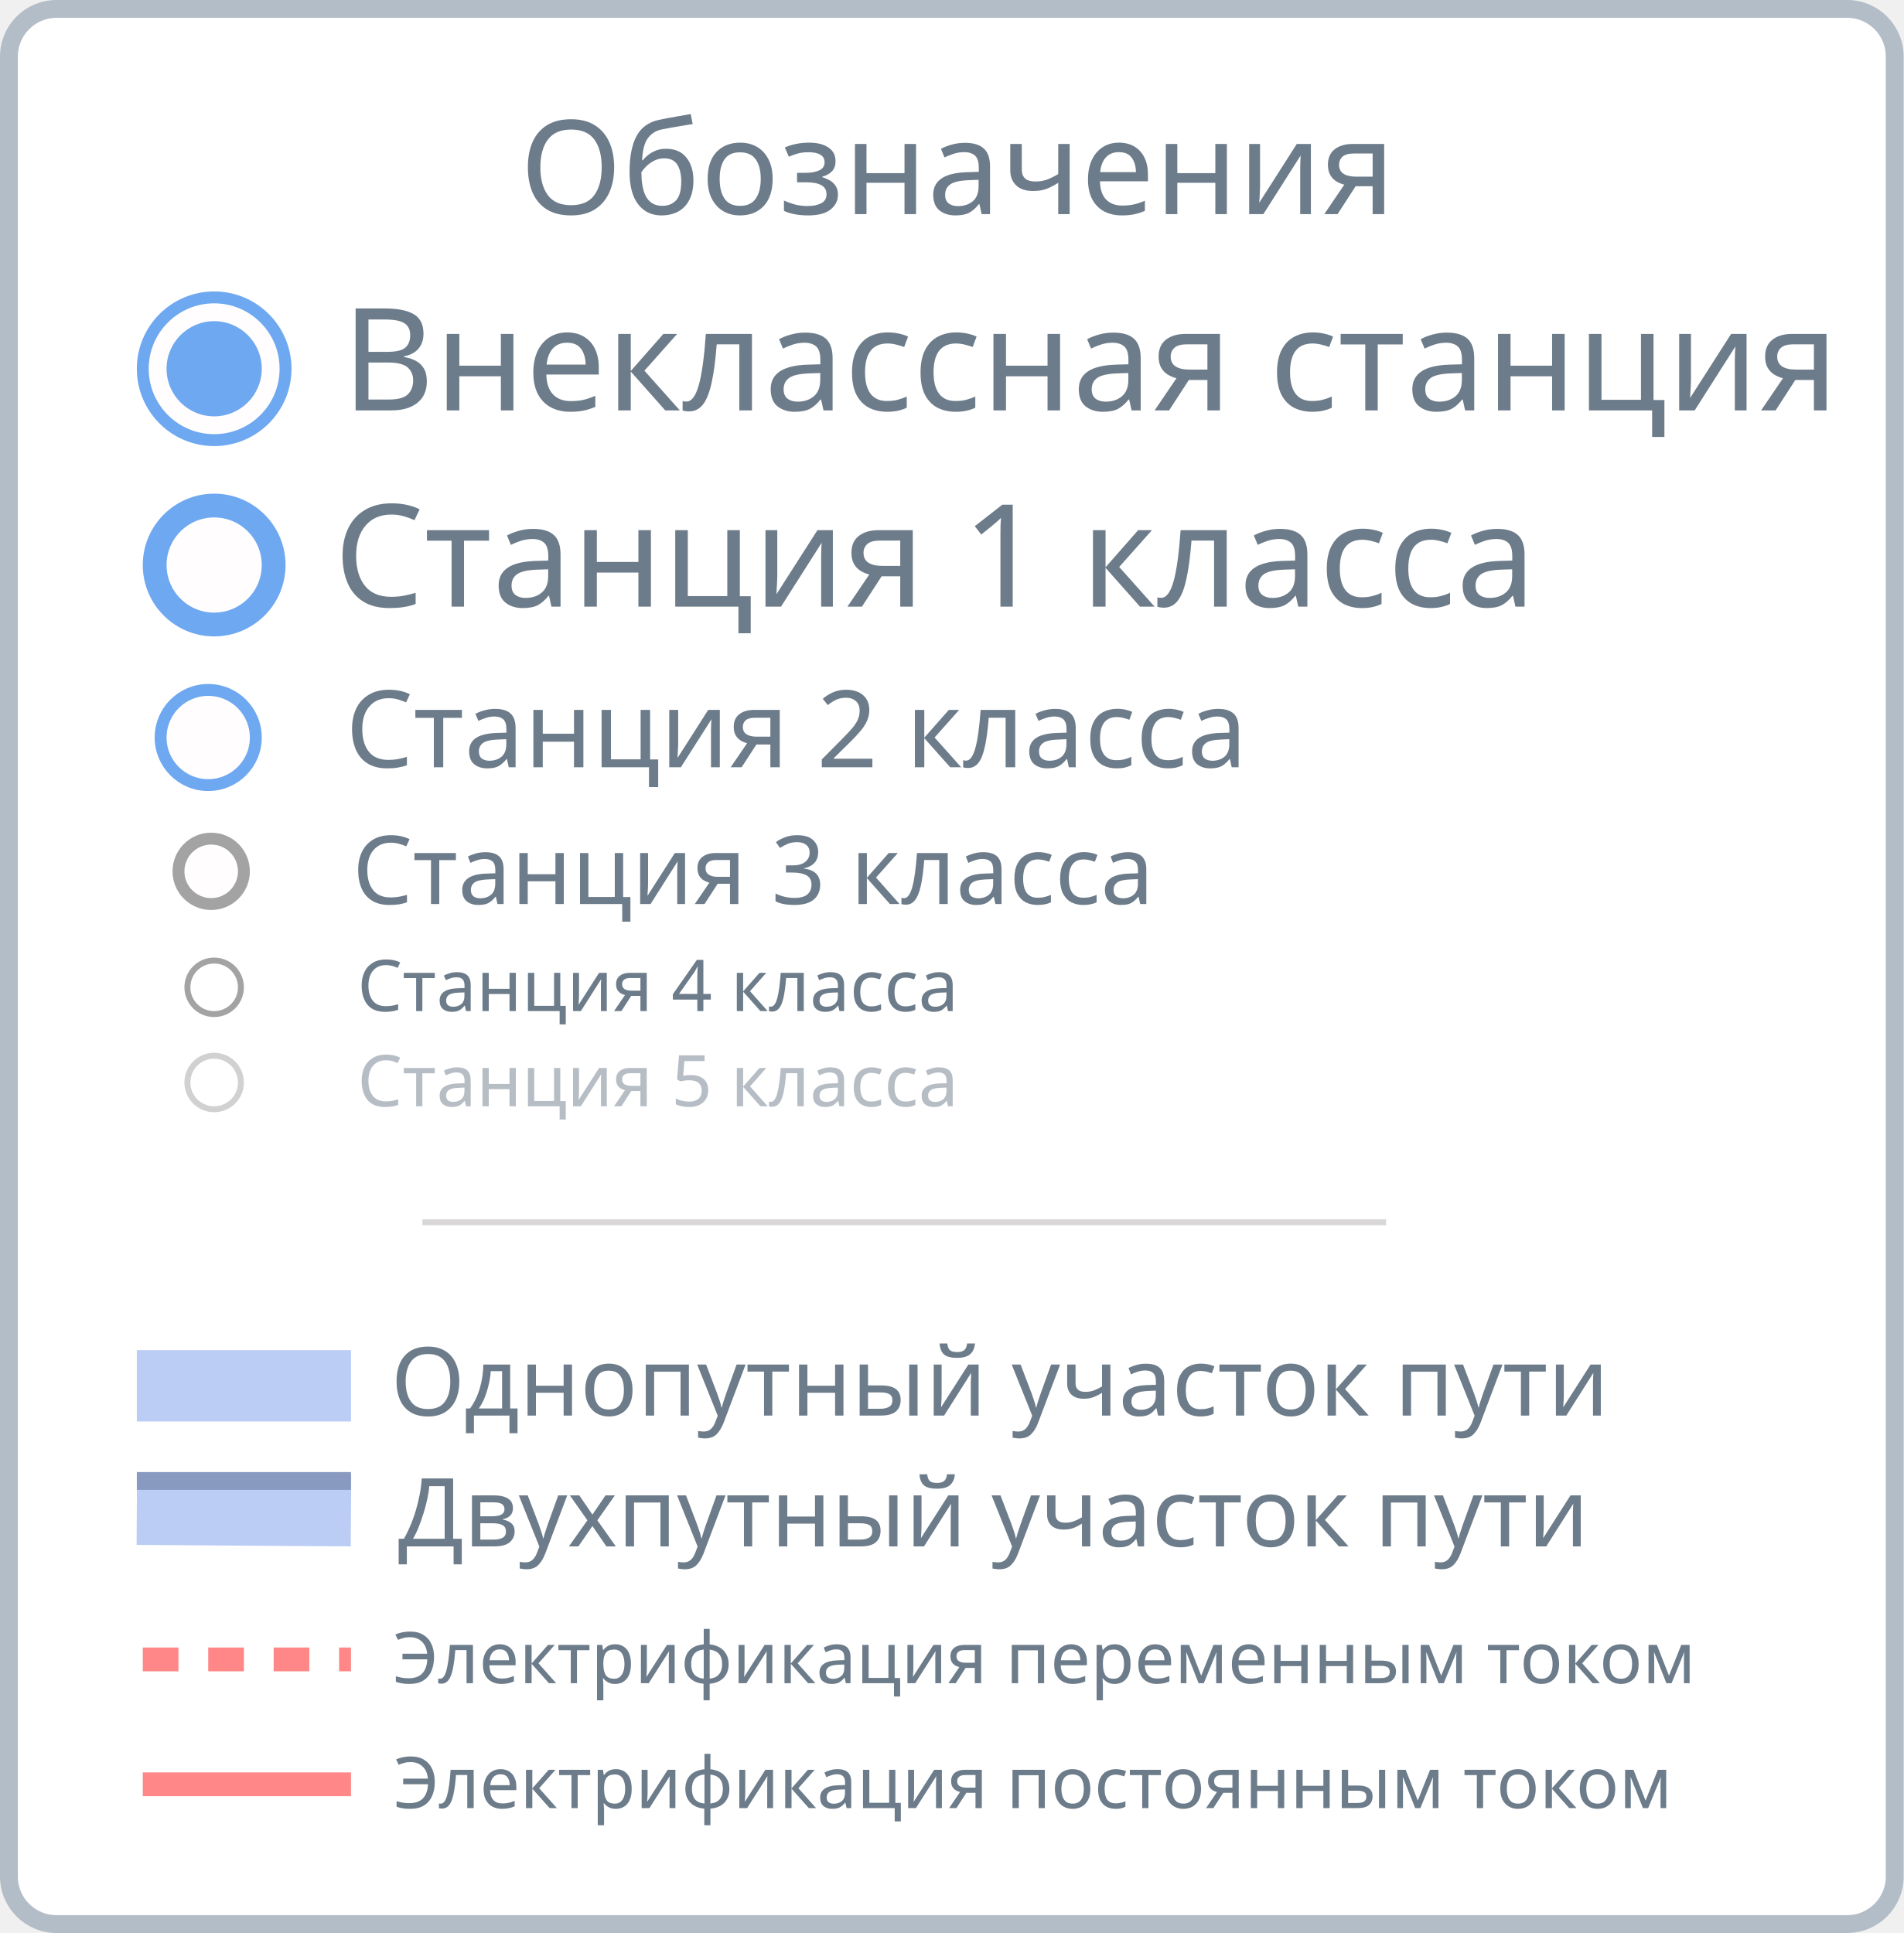
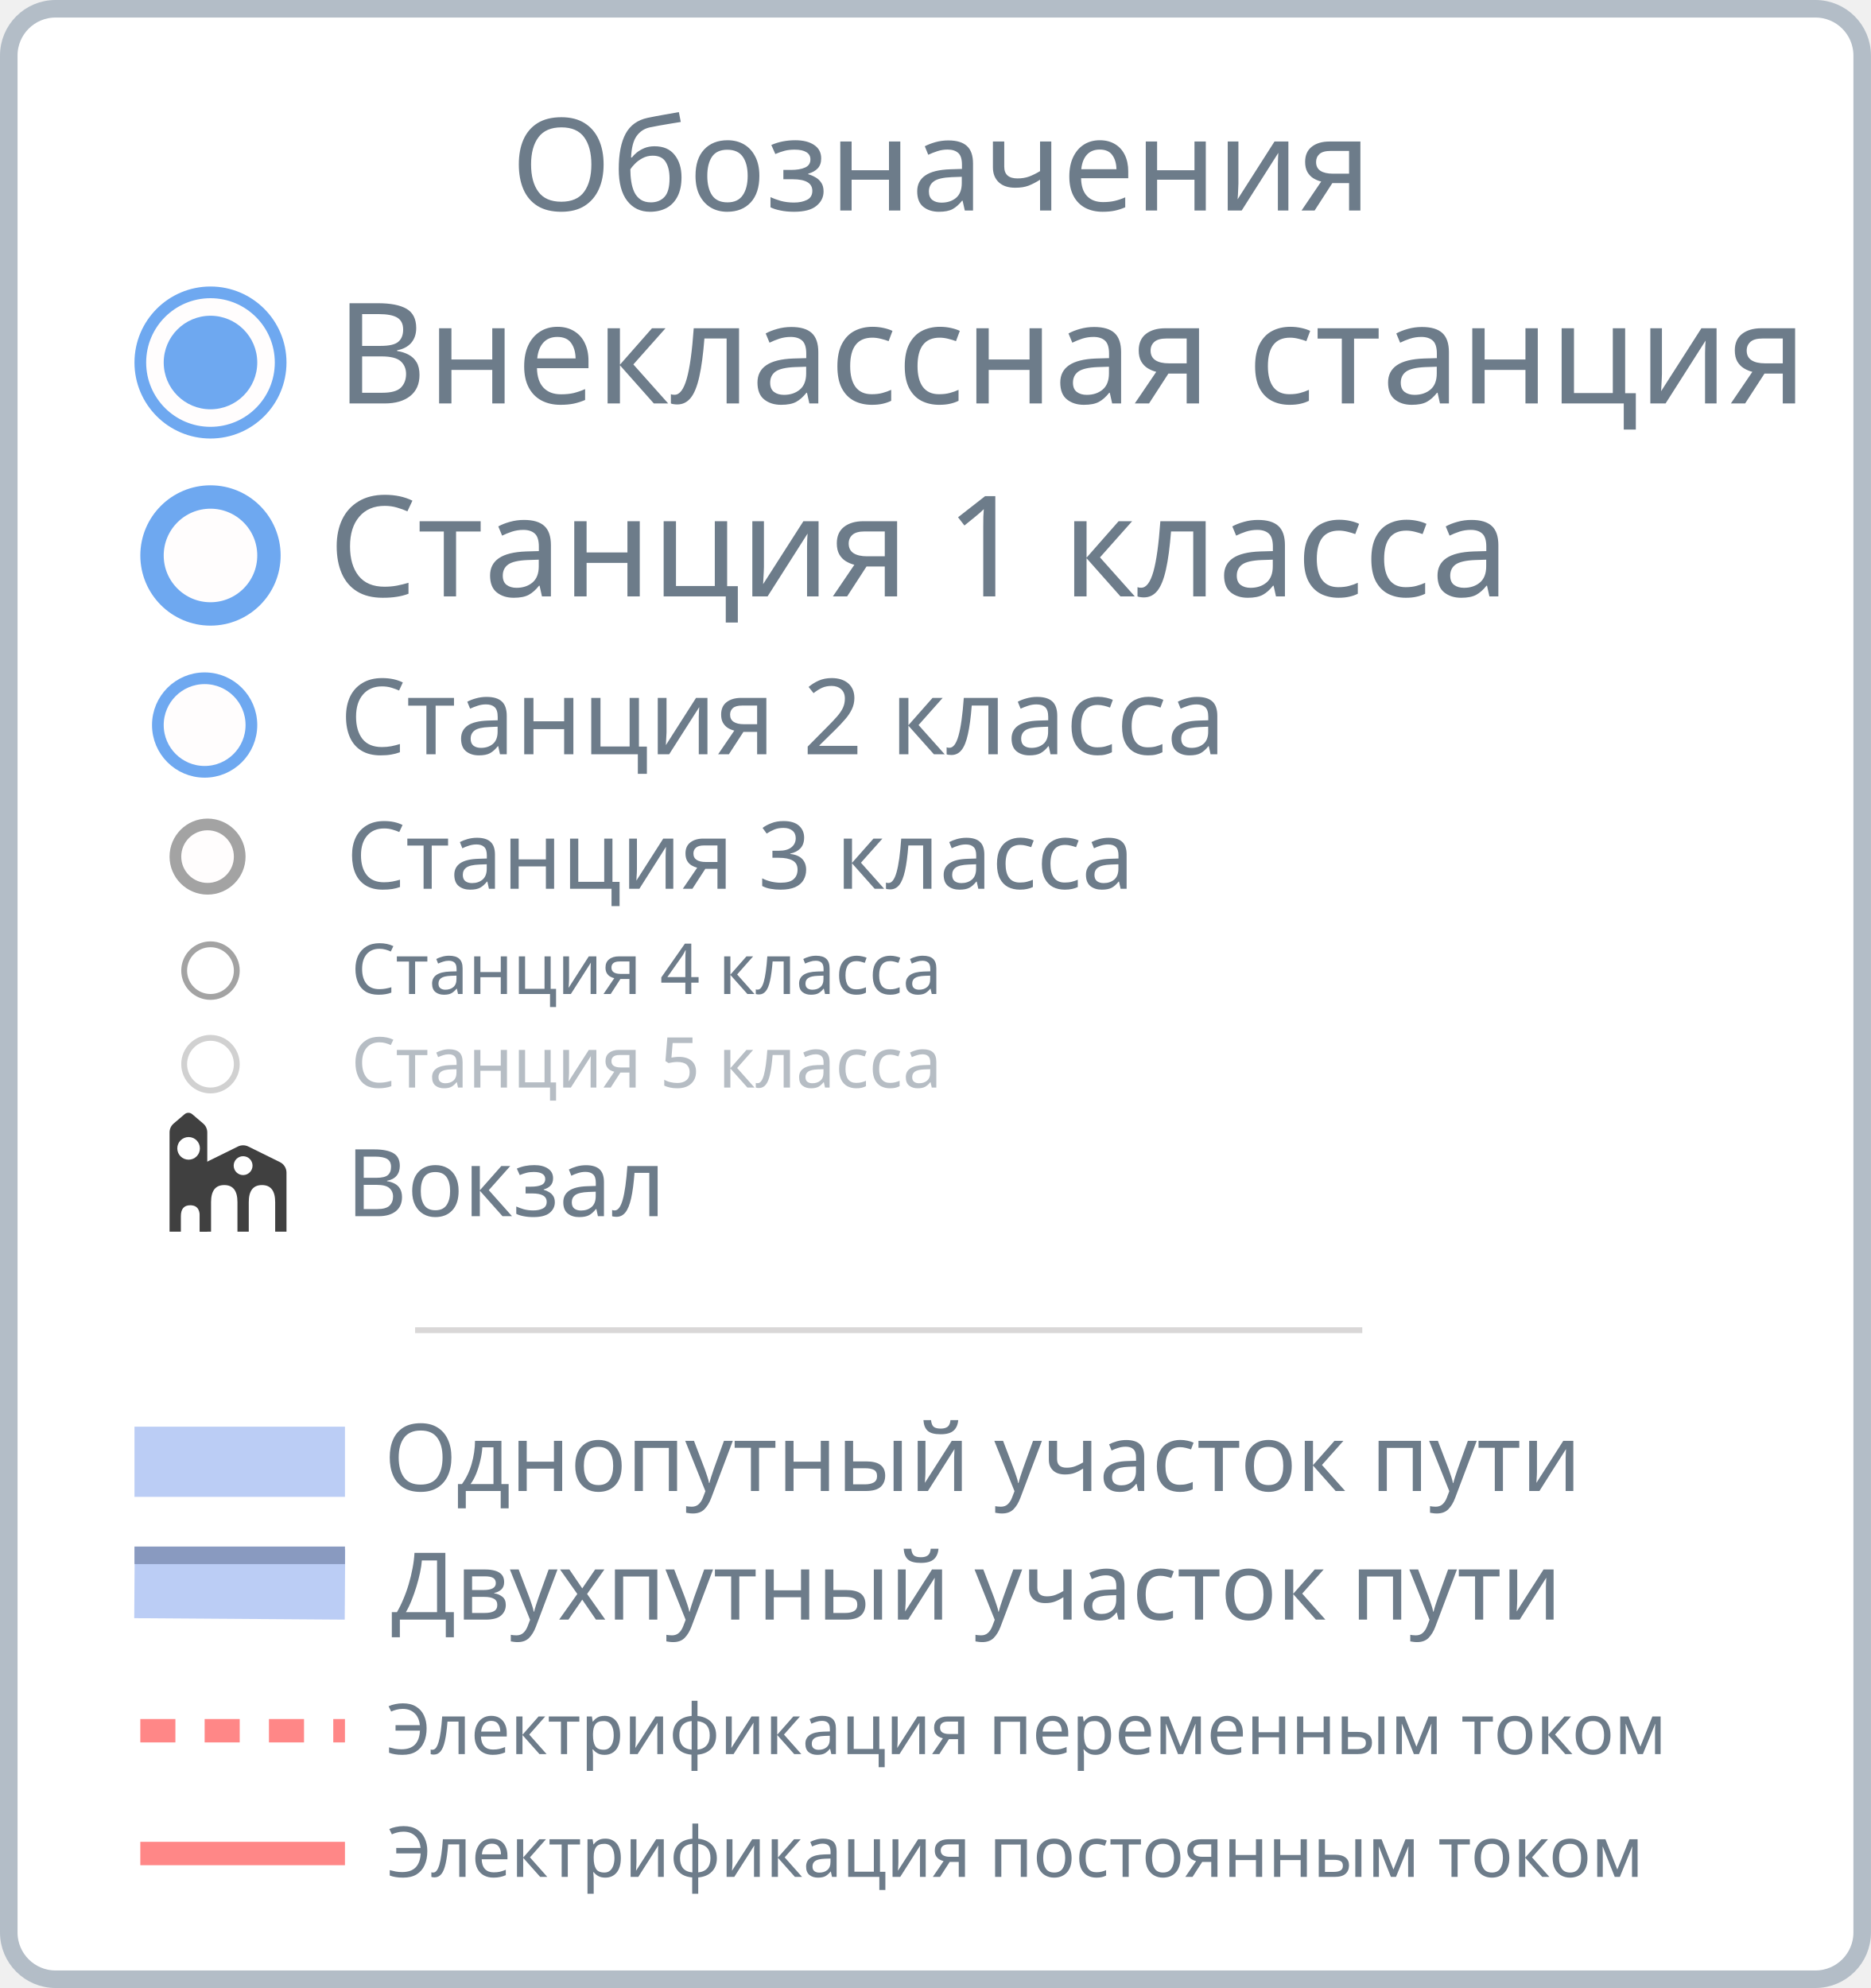
- <svg xmlns="http://www.w3.org/2000/svg" width="320px" height="325px" viewBox="0 0 320 325" version="1.1">
+ <svg xmlns="http://www.w3.org/2000/svg" width="320px" height="340px" viewBox="0 0 320 340" version="1.1">
  <g id="volhov_legend" stroke="none" stroke-width="1" fill="none" fill-rule="evenodd">
-     <rect id="Rectangle" stroke="#B3BDC7" stroke-width="3" fill="#FFFFFF" x="1.5" y="1.5" width="317" height="322" rx="8" />
-     <g id="Group-6" transform="translate(24, 292)">
+     <rect id="Rectangle" stroke="#B3BDC7" stroke-width="3" fill="#FFFFFF" x="1.5" y="1.5" width="317" height="337" rx="8" />
+     <g id="Group-6" transform="translate(24, 309)">
      <text id="Электрификация-посто" font-family="AvenirNext-Regular, Avenir Next" font-size="12" font-weight="normal" fill="#6D7C8A">
        <tspan x="42.228" y="12">Электрификация постоянным током</tspan>
      </text>
      <line x1="6.39488462e-13" y1="8" x2="35" y2="8" id="Path-7" stroke="#FF8787" stroke-width="4" />
    </g>
-     <g id="Group-6" transform="translate(24, 271)">
+     <g id="Group-6" transform="translate(24, 288)">
      <text id="Электрификация-перем" font-family="AvenirNext-Regular, Avenir Next" font-size="12" font-weight="normal" fill="#6D7C8A">
        <tspan x="42.104" y="12">Электрификация переменным током</tspan>
      </text>
      <line x1="6.39488462e-13" y1="8" x2="35" y2="8" id="Path-7" stroke="#FF8787" stroke-width="4" stroke-dasharray="6,5" />
    </g>
-     <g id="Group-5" transform="translate(23, 244)">
+     <g id="Group-5" transform="translate(23, 261)">
      <text id="Двухпутный-участок-п" font-family="AvenirNext-Regular, Avenir Next" font-size="16" font-weight="normal" fill="#6D7C8A">
        <tspan x="43.92" y="16">Двухпутный участок пути</tspan>
      </text>
      <g id="Group" transform="translate(0, 4)">
        <line x1="36" y1="6" x2="0" y2="5.75" id="Path-5" stroke="#BBCDF5" stroke-width="12" />
        <line x1="36" y1="1" x2="1.13686838e-13" y2="1" id="Path-13" stroke="#899AC0" stroke-width="3" />
      </g>
    </g>
-     <g id="Group-3" transform="translate(23, 222)">
+     <g id="Group-3" transform="translate(23, 239)">
      <text id="Однопутный-участок-п" font-family="AvenirNext-Regular, Avenir Next" font-size="16" font-weight="normal" fill="#6D7C8A">
        <tspan x="42.692" y="16">Однопутный участок пути</tspan>
      </text>
      <line x1="36" y1="11" x2="0" y2="11" id="Path-5" stroke="#BBCDF5" stroke-width="12" />
    </g>
    <g id="Group-4" transform="translate(23, 45)">
      <g id="st_" transform="translate(1, 33)">
        <text id="Станция-1-класса" font-family="AvenirNext-Regular, Avenir Next" font-size="24" font-weight="normal" fill="#6D7C8A">
          <tspan x="32.116" y="24">Станция 1 класса</tspan>
        </text>
        <g id="st" transform="translate(0, 5)" fill="#FFFDFD" stroke="#6EA8F0" stroke-width="4">
          <circle id="Oval" cx="12" cy="12" r="10" />
        </g>
      </g>
      <g id="st_" transform="translate(3, 66)">
        <g id="st" transform="translate(0, 4)" fill="#FFFDFD" stroke="#6EA8F0" stroke-width="2">
          <circle id="Oval" cx="9" cy="9" r="8" />
        </g>
        <text id="Станция-2-класса" font-family="AvenirNext-Regular, Avenir Next" font-size="18" font-weight="normal" fill="#6D7C8A">
          <tspan x="32.087" y="18">Станция 2 класса</tspan>
        </text>
      </g>
      <g id="st_" transform="translate(6, 91)">
        <g id="st" transform="translate(0, 4)" fill="#FFFDFD" stroke="#A3A3A3" stroke-width="2">
          <circle id="Oval" cx="6.5" cy="6.5" r="5.5" />
        </g>
        <text id="Станция-3-класса" font-family="AvenirNext-Regular, Avenir Next" font-size="16" font-weight="normal" fill="#6D7C8A">
          <tspan x="30.244" y="16">Станция 3 класса</tspan>
        </text>
      </g>
      <g id="st_" transform="translate(8, 113)">
        <g id="st" transform="translate(0, 3)" fill="#FFFFFF" stroke="#A3A3A3">
          <circle id="Oval" transform="translate(5, 5) scale(-1, 1) translate(-5, -5) " cx="5" cy="5" r="4.5" />
        </g>
        <text id="Станция-4-класса" font-family="AvenirNext-Regular, Avenir Next" font-size="12" font-weight="normal" fill="#6D7C8A">
          <tspan x="29.058" y="12">Станция 4 класса</tspan>
        </text>
      </g>
      <g id="st_" opacity="0.502" transform="translate(8, 129)">
        <g id="st" transform="translate(0, 3)" fill="#FFFFFF" stroke="#A3A3A3">
          <circle id="Oval" transform="translate(5, 5) scale(-1, 1) translate(-5, -5) " cx="5" cy="5" r="4.5" />
        </g>
        <text id="Станция-5-класса" font-family="AvenirNext-Regular, Avenir Next" font-size="12" font-weight="normal" fill="#6D7C8A">
          <tspan x="29.058" y="12">Станция 5 класса</tspan>
        </text>
      </g>
+       <g id="zd_vkz" transform="translate(6, 145)" fill="#404040">
+         <path d="M13.465,6.083 L18.885,8.755 C19.568,9.092 20,9.788 20,10.549 L20,20.645 L18.065,20.645 L18.065,15.599 C18.065,13.651 17.312,12.677 15.806,12.677 C14.301,12.677 13.548,13.651 13.548,15.599 L13.548,15.599 L13.548,20.645 L11.613,20.645 L11.613,15.599 C11.613,13.651 10.86,12.677 9.355,12.677 C7.849,12.677 7.097,13.651 7.097,15.599 L7.097,15.599 L7.097,20.645 L5.161,20.645 L5.161,9.305 L11.696,6.083 C12.254,5.808 12.908,5.808 13.465,6.083 Z M12.581,7.742 C11.69,7.742 10.968,8.464 10.968,9.355 C10.968,10.246 11.69,10.968 12.581,10.968 C13.471,10.968 14.194,10.246 14.194,9.355 C14.194,8.464 13.471,7.742 12.581,7.742 Z" id="Combined-Shape" />
+         <path d="M3.875,0.553 L5.749,2.151 C6.195,2.531 6.452,3.087 6.452,3.673 L6.452,20.645 L5.161,20.645 L5.161,18.003 C5.161,16.817 4.676,16.194 3.706,16.135 L3.548,16.13 C2.473,16.13 1.935,16.754 1.935,18.003 L1.935,18.003 L1.935,20.645 L0,20.645 L0,3.673 C8.16447282e-16,3.087 0.257,2.531 0.703,2.151 L2.577,0.553 C2.951,0.234 3.501,0.234 3.875,0.553 Z M3.258,4.466 C2.189,4.466 1.322,5.333 1.322,6.402 C1.322,7.471 2.189,8.337 3.258,8.337 C4.327,8.337 5.193,7.471 5.193,6.402 C5.193,5.333 4.327,4.466 3.258,4.466 Z" id="Combined-Shape" />
+       </g>
+       <text id="Вокзал" font-family="AvenirNext-Regular, Avenir Next" font-size="16" font-weight="normal" fill="#6D7C8A">
+         <tspan x="36.228" y="163">Вокзал</tspan>
+       </text>
      <g id="st_">
        <text id="Внеклассная-станция" font-family="AvenirNext-Regular, Avenir Next" font-size="24" font-weight="normal" fill="#6D7C8A">
          <tspan x="34.452" y="24">Внеклассная станция</tspan>
        </text>
        <g id="st" transform="translate(0, 4)">
          <circle id="Oval" stroke="#6EA8F0" stroke-width="2" fill="#FFFDFD" cx="13" cy="13" r="12" />
          <circle id="Oval" fill="#6EA8F0" cx="13" cy="13" r="8" />
        </g>
      </g>
    </g>
    <text id="Обозначения" font-family="AvenirNext-DemiBold, Avenir Next" font-size="22" font-weight="500" fill="#6D7C8A">
      <tspan x="87.394" y="36">Обозначения</tspan>
    </text>
-     <line x1="233" y1="205.5" x2="71" y2="205.5" id="Path-140" stroke="#D9D7D7" />
+     <line x1="233" y1="227.5" x2="71" y2="227.5" id="Path-140" stroke="#D9D7D7" />
  </g>
</svg>
